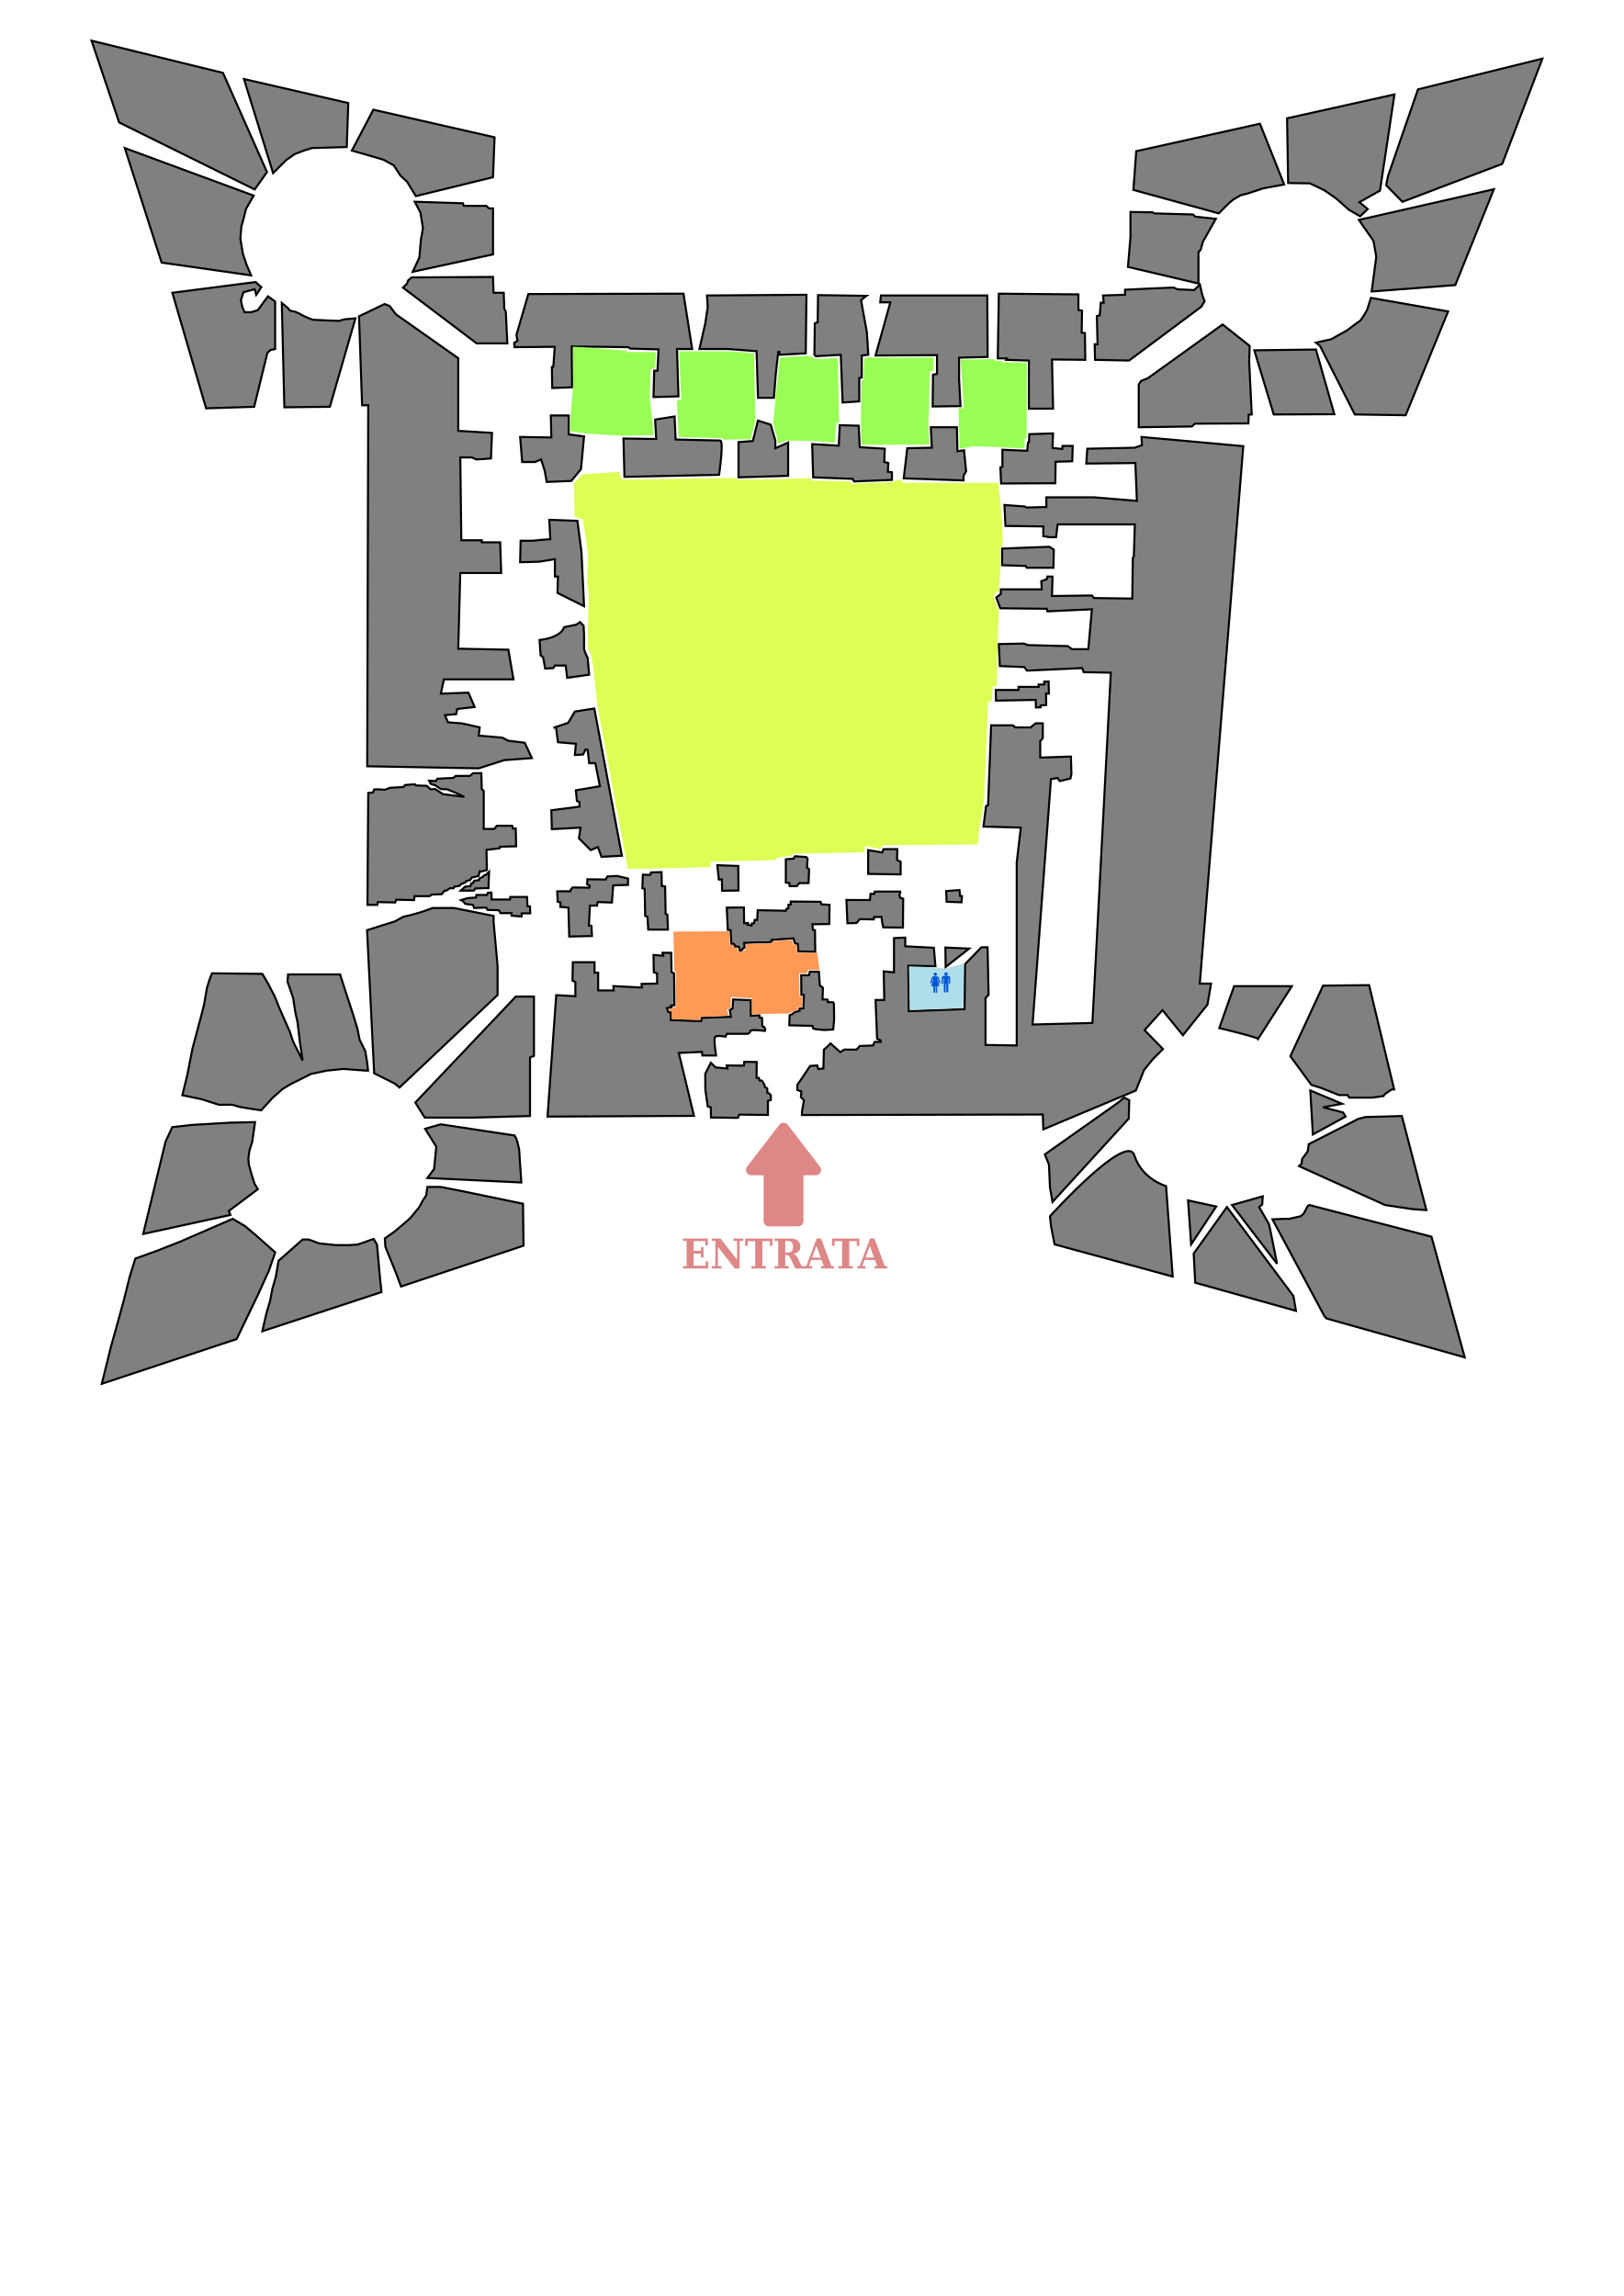
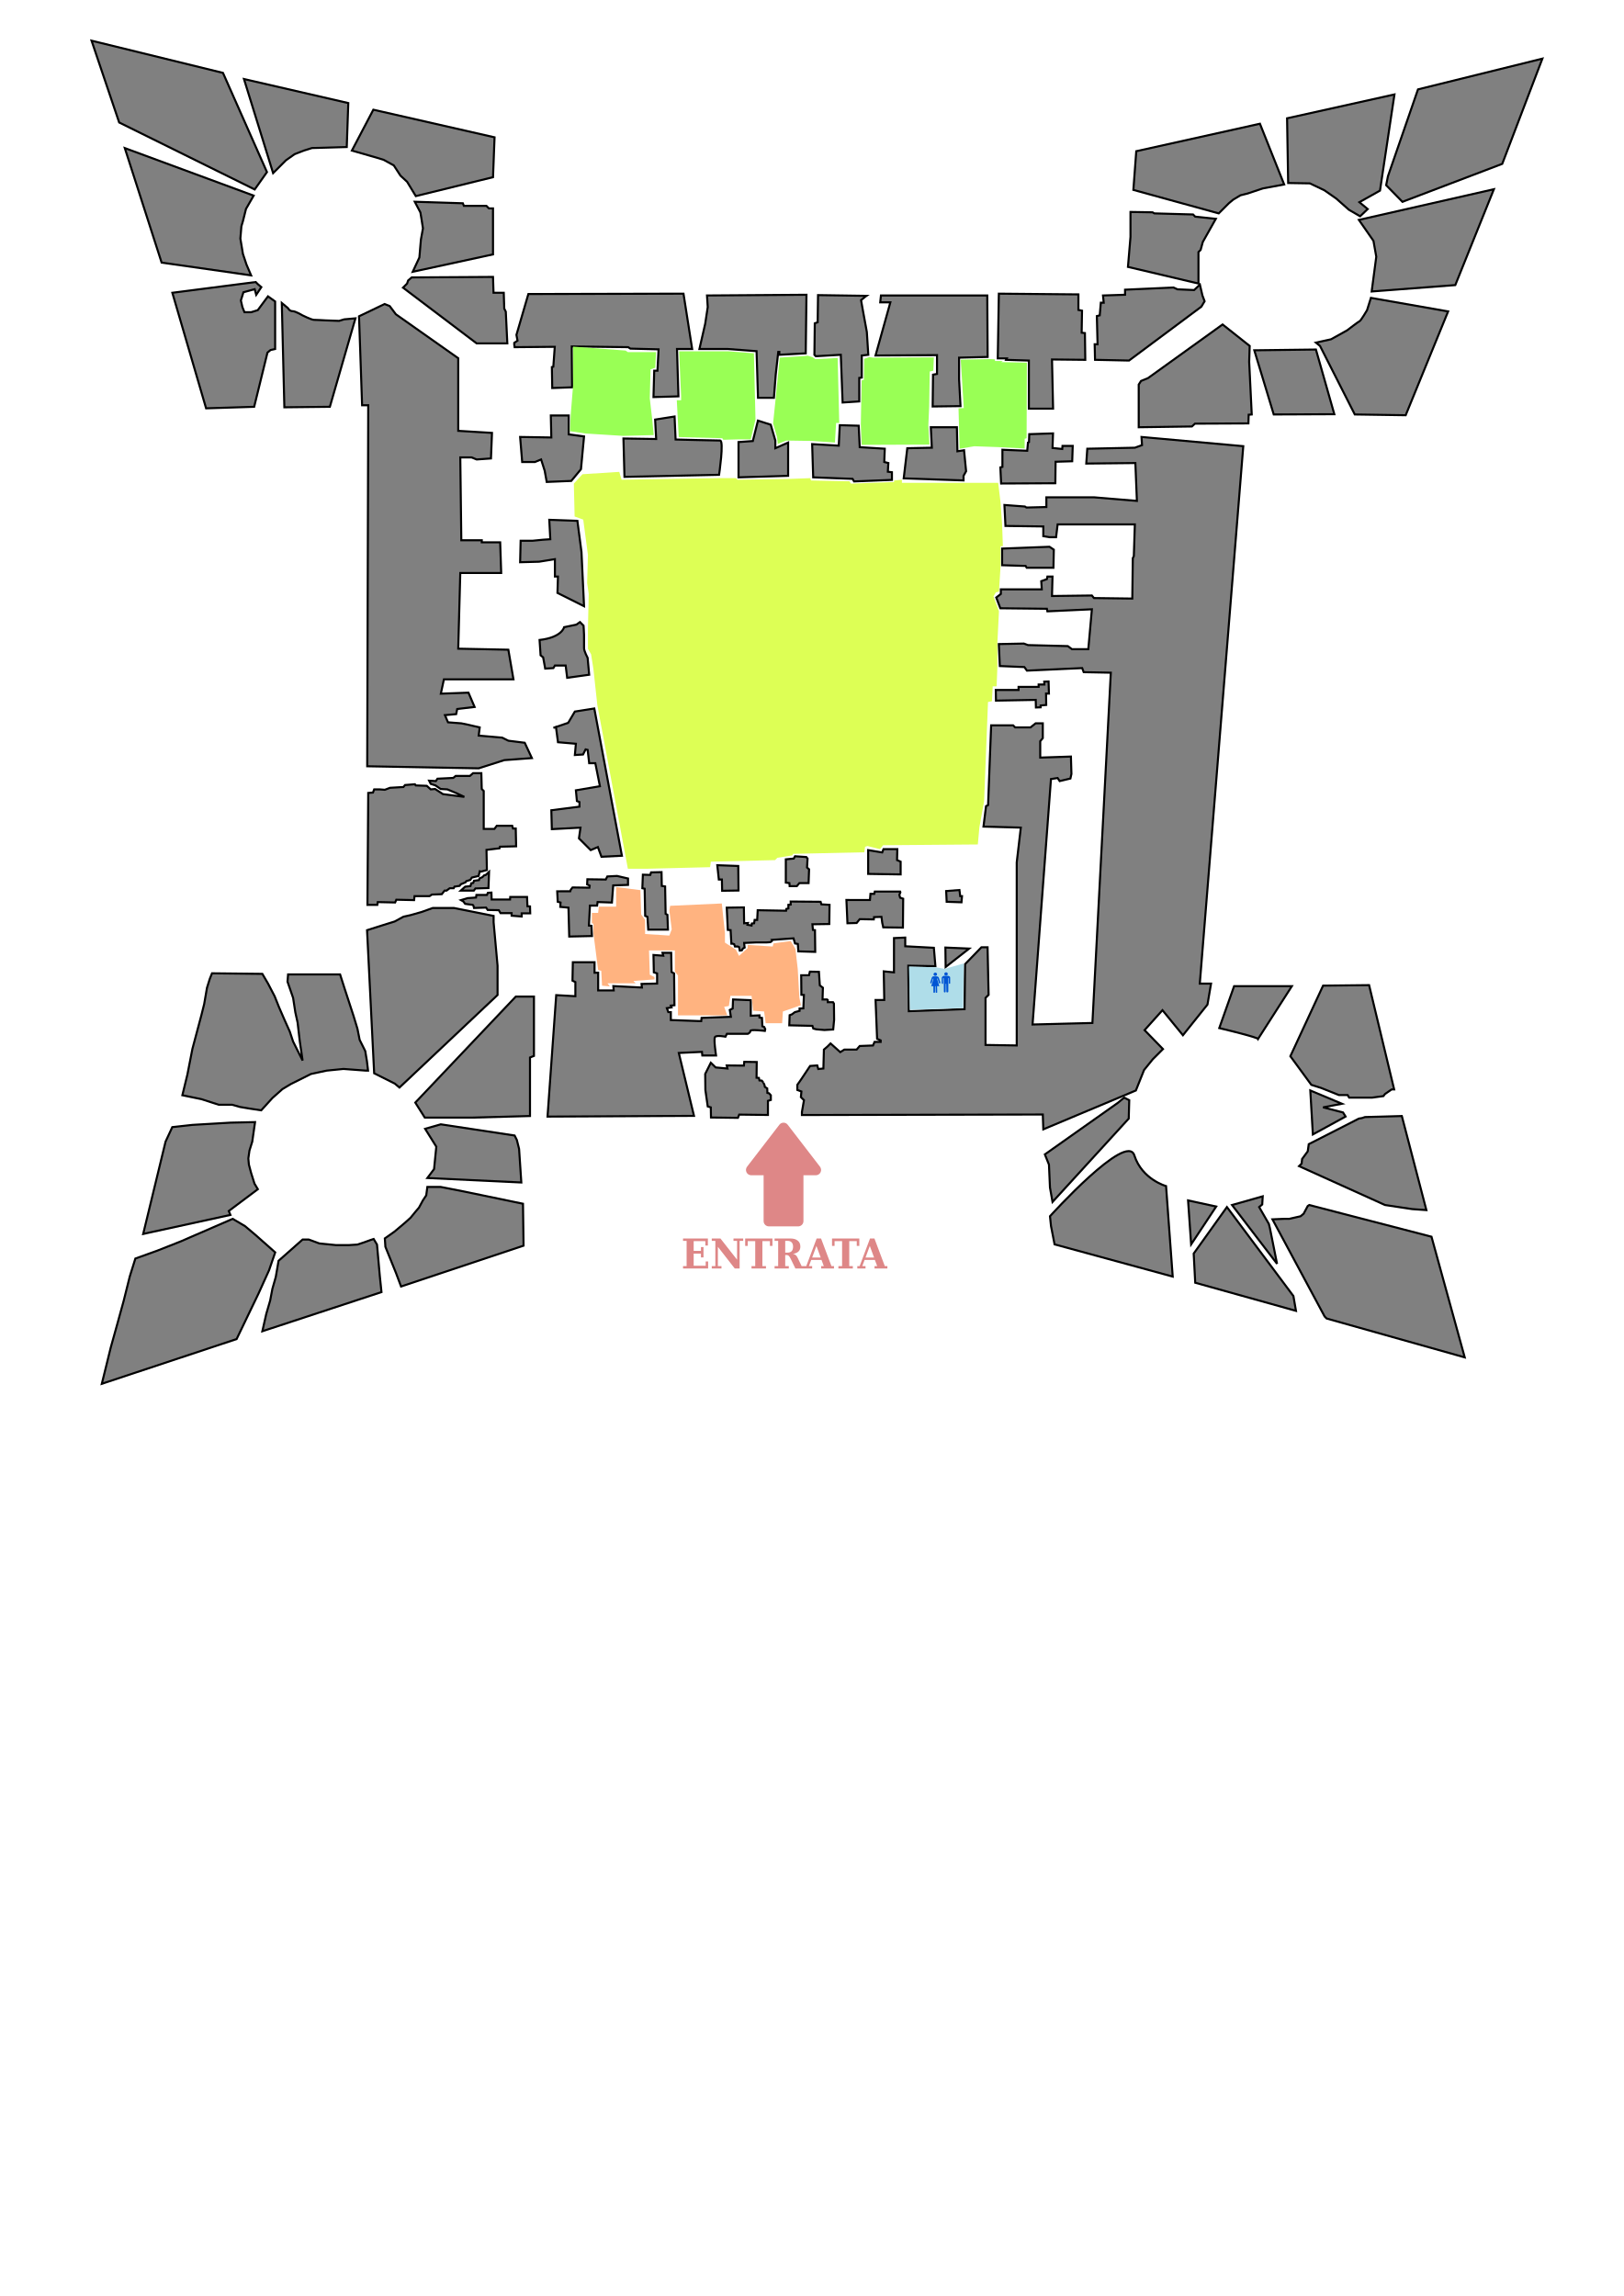
<svg xmlns="http://www.w3.org/2000/svg" width="210mm" height="297mm" viewBox="0 0 210 297" version="1.1" id="svg8">
-   <defs id="defs2" />
+   <defs id="defs2">
+     </defs>
  <g id="layer1" style="display:inline">
    <path style="fill:#808080;stroke:#000000;stroke-width:0.265px;stroke-linecap:butt;stroke-linejoin:miter;stroke-opacity:1" d="m 54.981,146.016 1.447,2.315 -0.289,2.894 -0.868,1.157 12.154,0.579 -0.289,-4.341 -0.289,-1.157 -0.289,-0.579 -9.549,-1.447 z" id="path75" />
    <path style="fill:#808080;stroke:#000000;stroke-width:0.265px;stroke-linecap:butt;stroke-linejoin:miter;stroke-opacity:1" d="m 55.271,153.539 h 1.736 l 2.604,0.506 8.03,1.664 0.072,5.426 -15.843,5.281 -0.651,-1.736 -1.375,-3.4 -0.072,-1.085 1.23,-0.868 1.375,-1.157 0.723,-0.651 0.651,-0.796 0.434,-0.506 0.506,-0.94 0.434,-0.651 z" id="path77" />
    <path style="fill:#808080;stroke:#000000;stroke-width:0.265px;stroke-linecap:butt;stroke-linejoin:miter;stroke-opacity:1" d="m 36.027,163.089 3.111,-2.749 h 0.796 l 1.375,0.506 2.17,0.217 h 1.592 l 1.157,-0.072 0.868,-0.289 0.796,-0.289 0.434,-0.145 0.434,0.723 0.362,4.051 0.217,2.098 -15.409,5.064 0.506,-2.243 0.506,-1.736 0.289,-1.519 0.434,-1.519 z" id="path79" />
    <path style="fill:#808080;stroke:#000000;stroke-width:0.265px;stroke-linecap:butt;stroke-linejoin:miter;stroke-opacity:1" d="m 30.095,157.663 1.592,0.94 1.375,1.157 2.532,2.243 -0.796,2.315 -1.375,3.038 -2.821,5.86 -17.435,5.787 1.157,-4.702 0.868,-3.111 0.796,-2.894 0.796,-3.183 0.723,-2.315 2.821,-1.013 3.111,-1.23 1.157,-0.506 z" id="path81" />
    <path style="fill:#808080;stroke:#000000;stroke-width:0.265px;stroke-linecap:butt;stroke-linejoin:miter;stroke-opacity:1" d="m 22.282,145.799 2.604,-0.289 4.919,-0.289 3.183,-0.072 -0.362,2.532 -0.362,1.157 -0.145,1.013 0.072,0.796 0.289,1.085 0.434,1.375 0.434,0.723 -3.762,2.821 0.217,0.506 -11.286,2.46 2.894,-11.937 z" id="path83" />
    <path style="fill:#808080;stroke:#000000;stroke-width:0.265px;stroke-linecap:butt;stroke-linejoin:miter;stroke-opacity:1" d="m 23.584,141.675 2.46,0.506 2.243,0.723 h 1.736 l 1.013,0.289 1.302,0.217 1.447,0.217 1.447,-1.592 1.302,-1.157 1.085,-0.651 2.604,-1.302 2.026,-0.434 2.17,-0.217 2.894,0.217 h 0.289 l -0.145,-1.23 -0.217,-1.302 -0.723,-1.447 -0.289,-1.447 -0.506,-1.664 -1.157,-3.545 -0.579,-1.809 h -6.728 l -0.072,0.94 0.723,2.098 0.289,1.881 0.289,1.302 0.289,2.46 0.362,2.46 -1.23,-2.46 -0.434,-1.302 -0.651,-1.447 -0.723,-1.664 -0.579,-1.447 -0.868,-1.664 -0.723,-1.23 -6.511,-0.072 -0.289,0.723 -0.362,1.157 -0.362,2.098 -0.362,1.447 -1.157,4.341 -0.651,3.328 z" id="path85" />
    <path style="fill:#808080;stroke:#000000;stroke-width:0.265px;stroke-linecap:butt;stroke-linejoin:miter;stroke-opacity:1" d="m 66.706,128.915 h 2.353 v 7.673 l -0.512,0.205 v 7.571 l -7.469,0.205 h -6.139 l -1.228,-1.944 z" id="path895" />
    <path style="fill:#808080;stroke:#000000;stroke-width:0.265px;stroke-linecap:butt;stroke-linejoin:miter;stroke-opacity:1" d="m 47.472,120.321 1.944,-0.614 1.637,-0.512 1.125,-0.614 0.921,-0.205 1.432,-0.409 1.432,-0.512 h 2.762 l 5.115,1.023 v 0.818 l 0.512,5.627 v 3.785 l -12.686,11.97 -0.614,-0.512 -2.66,-1.33 z" id="path897" />
    <path style="fill:#808080;stroke:#000000;stroke-width:0.265px;stroke-linecap:butt;stroke-linejoin:miter;stroke-opacity:1" d="m 59.595,115.206 h 1.688 l 0.205,-0.281 1.688,-0.051 0.077,-2.097 -0.435,0.409 -0.179,0.026 -0.256,0.256 -0.358,0.153 -0.077,0.23 -0.639,0.077 -0.102,0.281 -0.256,0.051 -0.102,0.358 -0.691,0.077 z" id="path899" />
    <path style="fill:#808080;stroke:#000000;stroke-width:0.265px;stroke-linecap:butt;stroke-linejoin:miter;stroke-opacity:1" d="m 59.621,116.434 0.691,-0.205 0.153,-0.051 1.1,-0.077 0.051,-0.333 h 1.356 l 0.128,-0.281 0.46,-0.026 0.026,0.895 h 2.379 l 0.026,-0.333 h 2.174 l 0.051,1.202 0.333,0.026 0.026,0.895 H 67.473 v 0.409 l -1.304,-0.102 v -0.333 h -1.432 l -0.23,-0.384 -1.432,-0.026 -0.205,-0.307 -1.56,0.051 c 0,0 -0.077,-0.409 -0.179,-0.409 -0.102,0 -0.972,-0.128 -0.972,-0.128 l -0.23,-0.307 z" id="path901" />
    <path style="fill:#808080;stroke:#000000;stroke-width:0.265px;stroke-linecap:butt;stroke-linejoin:miter;stroke-opacity:1" d="m 47.625,102.571 -0.102,14.477 h 1.279 l 0.051,-0.358 2.251,0.051 0.153,-0.358 2.302,0.051 0.051,-0.512 h 1.944 l 0.307,-0.205 1.279,-0.051 0.358,-0.46 h 0.256 l 0.409,-0.307 h 0.512 l 0.102,-0.205 0.665,-0.102 0.153,-0.205 0.614,-0.256 0.102,-0.153 0.512,-0.153 0.205,-0.307 0.87,-0.205 0.153,-0.614 0.153,0.051 0.767,-0.205 -0.051,-2.609 1.688,-0.205 0.051,-0.205 2.097,-0.051 -0.051,-2.302 H 66.348 L 66.245,106.817 h -1.995 l -0.307,0.409 h -1.381 v -4.911 l -0.256,-0.256 -0.051,-2.046 h -1.074 l -0.409,0.358 h -1.842 l -0.307,0.256 -2.046,0.102 -0.205,0.307 -0.87,-0.051 0.205,0.409 0.614,0.205 0.665,0.46 0.87,0.051 1.228,0.512 0.972,0.46 -2.762,-0.358 -1.023,-0.665 -0.563,0.051 -0.512,-0.46 -1.432,-0.051 -0.102,-0.153 -1.279,0.102 -0.205,0.256 -1.739,0.102 -0.665,0.256 -0.665,-0.051 H 48.392 l -0.153,0.409 z" id="path903" />
    <path style="fill:#808080;stroke:#000000;stroke-width:0.265px;stroke-linecap:butt;stroke-linejoin:miter;stroke-opacity:1" d="m 72.066,115.294 0.066,1.356 0.364,0.099 -0.033,0.562 1.058,0.099 0.099,3.737 2.943,-0.066 -0.066,-1.323 -0.331,-0.033 0.132,-2.58 h 0.926 l 0.066,-0.463 1.852,0.066 0.165,-2.216 1.918,-0.066 v -0.827 l -1.422,-0.331 -1.257,0.066 -0.198,0.397 -2.381,-0.033 -0.033,0.661 0.331,0.165 -0.033,0.265 -2.183,-0.033 -0.232,0.298 -0.066,0.198 z" id="path19" />
    <path style="fill:#808080;stroke:#000000;stroke-width:0.265px;stroke-linecap:butt;stroke-linejoin:miter;stroke-opacity:1" d="m 83.145,113.144 0.959,0.033 0.099,-0.331 1.356,-0.033 0.033,1.786 0.43,0.066 0.066,3.539 0.232,0.132 0.066,1.918 h -2.547 l -0.099,-1.654 -0.298,-0.132 -0.066,-3.506 -0.298,-0.066 z" id="path826" />
    <path style="fill:#808080;stroke:#000000;stroke-width:0.265px;stroke-linecap:butt;stroke-linejoin:miter;stroke-opacity:1" d="m 92.77,111.92 2.712,0.099 0.033,3.175 -2.117,0.033 -0.033,-1.455 h -0.397 z" id="path828" />
    <path style="fill:#808080;stroke:#000000;stroke-width:0.265px;stroke-linecap:butt;stroke-linejoin:miter;stroke-opacity:1" d="m 101.633,114.169 0.463,0.066 0.033,0.397 h 0.926 l 0.331,-0.397 h 1.191 l 0.066,-1.786 -0.265,-0.232 0.066,-1.158 -0.165,-0.198 -1.455,-0.099 -0.165,0.298 -1.025,0.099 z" id="path830" />
    <path style="fill:#808080;stroke:#000000;stroke-width:0.265px;stroke-linecap:butt;stroke-linejoin:miter;stroke-opacity:1" d="m 93.993,117.41 2.216,-0.033 0.033,2.051 0.496,-0.033 -0.066,0.232 0.529,0.099 0.033,-0.265 0.298,-0.033 0.066,-0.43 h 0.331 l 0.066,-1.257 3.671,0.066 0.033,-0.232 0.265,-0.066 v -0.463 l 0.298,-0.033 v -0.397 l 3.87,0.033 0.099,0.331 1.058,0.066 -0.033,2.48 -2.183,0.033 0.066,0.728 0.265,0.033 0.033,2.811 -2.183,-0.066 -0.066,-0.959 -0.364,-0.066 -0.198,-0.661 -2.778,0.198 c 0,0 0.066,0.099 -0.066,0.198 -0.132,0.099 -0.165,0.099 -0.165,0.099 l -0.463,0.033 h -1.356 l -1.554,0.066 0.033,0.397 0.033,0.198 -0.232,0.132 -0.132,0.232 -0.265,0.033 -0.099,-0.463 -0.165,-0.066 h -0.364 l -0.099,-0.298 -0.198,-0.066 h -0.165 l -0.099,-1.753 -0.364,-0.033 z" id="path832" />
    <path style="fill:#808080;stroke:#000000;stroke-width:0.265px;stroke-linecap:butt;stroke-linejoin:miter;stroke-opacity:1" d="m 71.936,128.725 2.479,0.14 v -1.824 l -0.374,-0.187 0.047,-2.385 h 2.806 v 1.356 h 0.468 v 2.292 h 2.011 l -0.047,-0.561 3.695,0.187 -0.047,-0.468 2.011,-0.047 v -1.31 l -0.421,-0.14 -0.047,-2.245 1.263,0.093 -0.094,-0.374 h 1.123 l 0.047,2.479 0.327,0.187 0.047,4.116 -0.468,0.047 0.094,0.234 -0.608,0.093 0.187,0.514 h 0.327 v 1.029 l 3.929,0.14 0.047,-0.421 3.789,-0.14 -0.14,-0.889 0.374,-0.187 0.047,-1.169 2.292,0.093 v 2.011 l 1.123,-0.047 v 0.281 l 0.327,0.047 0.047,1.076 0.234,0.093 0.14,0.281 -0.047,0.234 c 0,0 -1.871,-0.234 -1.871,0 0,0.234 -0.327,0.374 -0.327,0.374 h -2.713 l -0.187,0.374 c 0,0 -1.169,-0.234 -1.356,0.047 -0.187,0.281 0.14,2.385 0.14,2.385 h -1.777 l -0.047,-0.468 -2.993,0.14 1.964,8.138 -18.943,0.093 z" id="path834" />
    <path style="fill:#808080;stroke:#000000;stroke-width:0.265px;stroke-linecap:butt;stroke-linejoin:miter;stroke-opacity:1" d="m 91.206,138.921 0.725,-1.45 0.631,0.608 1.52,0.14 -0.094,-0.398 2.222,0.023 0.047,-0.491 1.614,0.023 -0.023,2.035 0.304,0.023 0.07,0.327 0.304,0.023 0.187,0.234 c 0,0 -0.023,-0.023 0.07,0.14 0.094,0.164 0.094,0.21 0.094,0.21 l 0.047,0.234 0.304,0.187 0.023,0.585 0.21,0.047 0.234,0.257 v 0.398 0.21 l -0.374,0.117 v 1.824 l -3.718,-0.047 -0.164,0.421 -3.485,-0.047 -0.023,-1.31 -0.398,-0.117 -0.304,-2.128 z" id="path836" />
    <path style="fill:#808080;stroke:#000000;stroke-width:0.265px;stroke-linecap:butt;stroke-linejoin:miter;stroke-opacity:1" d="m 102.127,131.321 -0.047,1.31 2.993,0.07 0.117,0.351 0.374,0.093 1.052,0.094 1.146,-0.07 0.117,-1.239 -0.023,-2.105 -0.117,-0.187 c 0,0 -0.164,0 -0.257,0 -0.093,0 -0.421,0 -0.421,0 v -0.281 l -0.094,-0.07 h -0.187 -0.257 -0.14 l 0.047,-1.52 -0.398,-0.304 -0.117,-1.754 -1.169,-0.023 -0.117,0.468 h -1.006 l 0.023,2.526 0.327,0.023 -0.07,1.731 -0.491,0.023 v 0.304 l -0.608,0.164 -0.374,0.281 z" id="path840" />
    <path style="fill:#808080;stroke:#000000;stroke-width:0.265px;stroke-linecap:butt;stroke-linejoin:miter;stroke-opacity:1" d="m 135.136,149.326 0.529,1.323 0.132,2.977 0.331,1.852 9.856,-10.782 0.066,-2.381 -0.661,-0.331 -0.794,0.661 z" id="path842" />
    <path style="fill:#808080;stroke:#000000;stroke-width:0.265px;stroke-linecap:butt;stroke-linejoin:miter;stroke-opacity:1" d="m 135.797,157.329 0.132,1.257 0.463,2.381 15.28,4.167 -0.86,-11.708 c 0,0 -3.109,-0.86 -4.101,-3.969 -0.992,-3.109 -10.914,7.871 -10.914,7.871 z" id="path844" />
    <path style="fill:#808080;stroke:#000000;stroke-width:0.265px;stroke-linecap:butt;stroke-linejoin:miter;stroke-opacity:1" d="m 153.657,155.279 0.397,5.689 3.241,-4.895 z" id="path846" />
    <path style="fill:#808080;stroke:#000000;stroke-width:0.265px;stroke-linecap:butt;stroke-linejoin:miter;stroke-opacity:1" d="m 158.684,156.139 8.599,11.509 0.331,1.918 -13.031,-3.638 -0.198,-3.77 z" id="path848" />
    <path style="fill:#808080;stroke:#000000;stroke-width:0.265px;stroke-linecap:butt;stroke-linejoin:miter;stroke-opacity:1" d="m 159.345,155.874 5.821,7.607 -0.926,-4.63 -0.132,-0.529 -1.257,-2.183 0.397,-0.331 0.066,-1.058 z" id="path850" />
    <path style="fill:#808080;stroke:#000000;stroke-width:0.265px;stroke-linecap:butt;stroke-linejoin:miter;stroke-opacity:1" d="m 171.318,170.294 -6.747,-12.568 1.521,-0.066 h 0.661 l 1.455,-0.331 0.397,-0.331 0.529,-0.992 0.198,-0.132 15.809,4.101 4.299,15.61 -17.859,-5.027 z" id="path852" />
    <path style="fill:#808080;stroke:#000000;stroke-width:0.265px;stroke-linecap:butt;stroke-linejoin:miter;stroke-opacity:1" d="m 169.267,148.003 -0.132,0.926 -0.728,0.992 -0.066,0.595 -0.331,0.331 11.113,5.027 3.506,0.529 1.852,0.132 -3.175,-12.171 -2.315,0.066 -2.447,0.066 -0.397,0.132 -0.397,0.066 z" id="path854" />
    <path style="fill:#808080;stroke:#000000;stroke-width:0.265px;stroke-linecap:butt;stroke-linejoin:miter;stroke-opacity:1" d="m 169.466,141.058 4.101,1.72 -2.447,0.463 2.58,0.661 0.331,0.529 -4.233,2.315 z" id="path856" />
    <path style="fill:#808080;stroke:#000000;stroke-width:0.265px;stroke-linecap:butt;stroke-linejoin:miter;stroke-opacity:1" d="m 171.119,127.498 5.953,-0.066 3.241,13.494 h -0.331 l -0.86,0.595 -0.198,0.265 -1.455,0.198 h -2.977 l -0.198,-0.331 h -1.124 l -2.315,-0.926 -1.257,-0.397 -2.712,-3.704 z" id="path858" />
    <path style="fill:#808080;stroke:#000000;stroke-width:0.265px;stroke-linecap:butt;stroke-linejoin:miter;stroke-opacity:1" d="m 157.692,132.988 c 4.961,1.191 5.027,1.389 5.027,1.389 l 4.366,-6.813 h -7.474 z" id="path860" />
    <path style="fill:#808080;stroke:#000000;stroke-width:0.265px;stroke-linecap:butt;stroke-linejoin:miter;stroke-opacity:1" d="m 109.471,116.418 0.132,3.01 1.191,-0.033 0.397,-0.496 1.819,0.033 0.033,-0.298 0.959,-0.033 0.099,0.761 0.132,0.595 2.547,0.033 0.033,-3.737 -0.397,-0.132 -0.099,-0.364 0.132,-0.331 -0.033,-0.099 h -3.274 l -0.066,0.298 h -0.496 l -0.066,0.794 z" id="path862" />
    <path style="fill:#808080;stroke:#000000;stroke-width:0.265px;stroke-linecap:butt;stroke-linejoin:miter;stroke-opacity:1" d="m 112.283,109.969 v 3.076 l 4.2,0.066 v -1.654 l -0.463,-0.198 0.033,-1.422 h -1.786 l -0.165,0.43 z" id="path864" />
    <path style="fill:#808080;stroke:#000000;stroke-width:0.265px;stroke-linecap:butt;stroke-linejoin:miter;stroke-opacity:1" d="m 122.37,115.261 0.066,1.389 1.918,0.066 0.066,-0.794 h -0.232 l -0.099,-0.794 z" id="path866" />
    <path style="fill:#808080;stroke:#000000;stroke-width:0.265px;stroke-linecap:butt;stroke-linejoin:miter;stroke-opacity:1" d="m 122.271,122.57 0.033,2.514 3.043,-2.381 z" id="path868" />
    <path style="fill:#808080;stroke:#000000;stroke-width:0.265px;stroke-linecap:butt;stroke-linejoin:miter;stroke-opacity:1" d="m 71.901,94.028 0.265,1.984 2.315,0.198 -0.132,1.455 1.058,-0.066 0.331,-0.661 0.265,0.066 0.198,1.72 h 0.794 l 0.595,2.977 -3.109,0.529 0.132,1.389 0.331,0.132 v 0.595 l -3.638,0.463 0.066,2.447 3.704,-0.198 -0.198,1.389 1.521,1.521 0.926,-0.397 0.463,1.257 2.646,-0.132 -3.572,-19.05 -2.514,0.397 -0.86,1.455 -1.918,0.661 z" id="path870" />
    <path style="fill:#808080;stroke:#000000;stroke-width:0.265px;stroke-linecap:butt;stroke-linejoin:miter;stroke-opacity:1" d="m 67.336,69.951 h 1.521 l 1.323,-0.132 0.992,-0.066 -0.132,-2.514 3.638,0.132 0.529,4.035 0.331,7.011 -3.44,-1.72 0.066,-2.117 h -0.397 v -2.249 l -2.051,0.331 -2.447,0.066 z" id="path872" />
    <path style="fill:#808080;stroke:#000000;stroke-width:0.265px;stroke-linecap:butt;stroke-linejoin:miter;stroke-opacity:1" d="m 69.784,82.783 c 2.91,-0.331 3.175,-1.654 3.175,-1.654 l 1.587,-0.331 0.463,-0.331 0.463,0.463 c 0,0 0.066,0.926 0.066,1.191 0,0.265 0,1.323 0,1.72 0,0.397 0.463,1.257 0.463,1.257 l 0.198,2.183 -2.844,0.397 -0.198,-1.587 h -1.389 l -0.198,0.331 -1.058,0.066 -0.265,-1.455 -0.331,-0.265 z" id="path876" />
    <path style="fill:#808080;stroke:#000000;stroke-width:0.265px;stroke-linecap:butt;stroke-linejoin:miter;stroke-opacity:1" d="m 67.27,56.523 4.035,0.066 -0.066,-2.844 h 2.315 v 2.447 l 1.984,0.265 -0.397,4.233 -1.257,1.521 -3.175,0.132 -0.265,-1.455 -0.463,-1.455 -0.794,0.331 H 67.535 Z" id="path900" />
    <path style="fill:#808080;stroke:#000000;stroke-width:0.265px;stroke-linecap:butt;stroke-linejoin:miter;stroke-opacity:1" d="m 80.632,56.722 0.132,4.961 12.237,-0.265 c 0,0 0.661,-4.432 0.132,-4.432 -0.529,0 -5.755,-0.132 -5.755,-0.132 l -0.132,-2.977 -2.514,0.397 0.132,2.514 z" id="path902" />
    <path style="fill:#808080;stroke:#000000;stroke-width:0.265px;stroke-linecap:butt;stroke-linejoin:miter;stroke-opacity:1" d="m 97.367,57.052 0.661,-2.646 1.654,0.529 0.595,2.051 v 0.992 l 1.654,-0.728 v 4.299 l -6.416,0.198 v -4.564 z" id="path904" />
    <path style="fill:#808080;stroke:#000000;stroke-width:0.265px;stroke-linecap:butt;stroke-linejoin:miter;stroke-opacity:1" d="m 105.04,57.449 3.44,0.198 0.132,-2.646 2.447,0.066 0.132,2.778 3.241,0.198 -0.066,1.72 0.529,0.132 -0.066,1.124 0.529,0.066 v 0.992 l -4.895,0.198 -0.198,-0.331 -5.093,-0.198 z" id="path908" />
    <path style="fill:#808080;stroke:#000000;stroke-width:0.265px;stroke-linecap:butt;stroke-linejoin:miter;stroke-opacity:1" d="m 117.343,57.978 -0.463,3.903 7.739,0.265 v -0.595 l 0.331,-0.595 -0.265,-2.712 -0.86,0.132 -0.066,-3.109 h -3.373 l 0.132,2.646 z" id="path910" />
    <path style="fill:#808080;stroke:#000000;stroke-width:0.265px;stroke-linecap:butt;stroke-linejoin:miter;stroke-opacity:1" d="m 129.646,58.177 v 2.216 l -0.265,0.066 0.099,2.084 7.011,-0.033 0.033,-2.778 2.15,-0.066 0.066,-1.984 h -1.323 l -0.033,0.397 -1.257,-0.132 0.066,-1.885 -3.076,0.099 -0.033,1.025 -0.132,0.066 -0.099,1.058 z" id="path855" />
    <path style="fill:#808080;stroke:#000000;stroke-width:0.265px;stroke-linecap:butt;stroke-linejoin:miter;stroke-opacity:1" d="m 128.787,89.249 h 2.947 v -0.398 h 2.596 v -0.304 h 0.748 l -0.023,-0.374 0.561,-0.023 0.047,1.567 h -0.374 l 0.023,1.473 -0.725,0.07 v 0.234 l -0.608,0.023 -0.023,-0.982 -5.145,0.094 z" id="path857" />
    <path style="fill:#808080;stroke:#000000;stroke-width:0.265px;stroke-linecap:butt;stroke-linejoin:miter;stroke-opacity:1" d="m 47.493,99.121 0.132,-46.699 h -0.794 l -0.397,-11.509 3.307,-1.587 0.661,0.265 0.794,1.058 8.07,5.689 v 9.393 l 4.366,0.265 -0.132,3.307 -1.852,0.132 -0.661,-0.265 h -1.455 l 0.132,10.716 h 2.646 v 0.265 h 2.381 l 0.132,3.969 h -5.292 l -0.265,9.79 6.482,0.132 0.661,3.836 h -8.996 l -0.397,1.852 3.572,-0.132 0.794,1.852 -2.249,0.265 -0.132,0.661 -1.455,0.132 0.397,0.926 1.72,0.132 0.661,0.132 1.72,0.397 -0.132,1.058 3.043,0.265 0.794,0.397 2.117,0.265 0.926,1.984 -3.572,0.265 -3.307,1.058 z" id="path861" />
    <path style="fill:#808080;stroke:#000000;stroke-width:0.265px;stroke-linecap:butt;stroke-linejoin:miter;stroke-opacity:1" d="m 36.446,39.193 0.794,0.661 c 0,0 0.198,0.397 0.595,0.397 0.397,0 1.257,0.529 1.257,0.529 0,0 1.191,0.595 1.521,0.595 0.331,0 1.455,0.066 1.455,0.066 l 1.786,0.066 0.661,-0.198 1.455,-0.132 -3.307,11.443 -5.887,0.066 z" id="path863" />
    <path style="fill:#808080;stroke:#000000;stroke-width:0.265px;stroke-linecap:butt;stroke-linejoin:miter;stroke-opacity:1" d="m 34.66,38.333 -1.323,1.786 -0.86,0.265 h -0.86 l -0.265,-0.661 -0.198,-0.86 0.331,-1.058 1.455,-0.397 0.198,0.728 0.661,-0.992 -0.463,-0.397 -0.265,-0.265 -10.782,1.389 4.366,14.949 6.218,-0.198 1.72,-7.011 0.397,-0.331 0.595,-0.132 v -6.152 z" id="path865" />
    <path style="fill:#808080;stroke:#000000;stroke-width:0.265px;stroke-linecap:butt;stroke-linejoin:miter;stroke-opacity:1" d="m 53.247,35.886 10.517,-0.066 0.066,2.051 h 1.323 l 0.066,2.051 0.198,0.397 0.198,4.101 h -3.969 l -9.525,-7.21 0.529,-0.529 0.132,-0.397 z" id="path867" />
    <path style="fill:#808080;stroke:#000000;stroke-width:0.265px;stroke-linecap:butt;stroke-linejoin:miter;stroke-opacity:1" d="m 53.644,26.096 0.728,1.389 0.132,0.794 0.198,1.257 -0.265,1.455 -0.198,2.315 -0.86,1.852 10.385,-2.249 V 26.956 H 63.235 L 62.905,26.625 H 59.994 l -0.132,-0.331 z" id="path869" />
    <path style="fill:#808080;stroke:#000000;stroke-width:0.265px;stroke-linecap:butt;stroke-linejoin:miter;stroke-opacity:1" d="m 48.286,14.19 15.677,3.572 -0.198,5.159 -9.988,2.447 -1.124,-1.852 -0.86,-0.794 -0.86,-1.323 -1.323,-0.728 -0.86,-0.265 -3.241,-0.926 z" id="path871" />
    <path style="fill:#808080;stroke:#000000;stroke-width:0.265px;stroke-linecap:butt;stroke-linejoin:miter;stroke-opacity:1" d="m 31.552,10.221 13.494,3.109 -0.198,5.689 -4.498,0.132 -1.058,0.331 -1.191,0.463 -1.124,0.794 -0.86,0.86 -0.794,0.794 z" id="path873" />
    <path style="fill:#808080;stroke:#000000;stroke-width:0.265px;stroke-linecap:butt;stroke-linejoin:miter;stroke-opacity:1" d="m 11.84,5.26 3.572,10.583 17.529,8.665 1.587,-2.249 -5.689,-12.832 z" id="path875" />
    <path style="fill:#808080;stroke:#000000;stroke-width:0.265px;stroke-linecap:butt;stroke-linejoin:miter;stroke-opacity:1" d="m 20.902,33.968 11.576,1.654 -0.595,-1.389 -0.463,-1.389 -0.331,-1.984 0.132,-1.587 0.198,-0.661 0.397,-1.587 0.992,-1.72 -16.669,-6.152 z" id="path877" />
    <path style="fill:#808080;stroke:#000000;stroke-width:0.265px;stroke-linecap:butt;stroke-linejoin:miter;stroke-opacity:1" d="m 68.334,38.034 20.065,-0.047 1.123,7.156 h -1.964 l 0.187,6.127 -3.227,0.094 0.094,-3.414 h 0.421 l 0.14,-2.76 -3.648,-0.094 -0.281,-0.187 -7.296,-0.094 0.047,5.285 -2.572,0.094 -0.047,-2.713 0.187,-0.047 0.187,-2.572 -5.192,0.047 -0.047,-0.327 v -0.234 l 0.421,-0.281 -0.14,-0.748 z" id="path879" />
    <path style="fill:#808080;stroke:#000000;stroke-width:0.265px;stroke-linecap:butt;stroke-linejoin:miter;stroke-opacity:1" d="m 91.44,38.221 0.094,1.497 -0.327,2.152 -0.748,3.274 h 3.648 l 3.742,0.281 0.187,6.034 h 2.058 l 0.234,-2.993 0.327,-2.947 h 0.14 v 0.374 l 3.414,-0.187 0.093,-7.577 z" id="path881" />
    <path style="fill:#808080;stroke:#000000;stroke-width:0.265px;stroke-linecap:butt;stroke-linejoin:miter;stroke-opacity:1" d="m 105.799,38.174 6.267,0.094 -0.14,0.094 -0.561,0.468 0.234,1.31 0.514,2.806 0.187,2.947 -0.842,0.094 v 2.853 l -0.327,0.047 v 3.04 l -2.152,0.14 -0.234,-6.174 -3.227,0.187 -0.187,-0.187 0.047,-4.069 0.374,-0.14 z" id="path883" />
    <path style="fill:#808080;stroke:#000000;stroke-width:0.265px;stroke-linecap:butt;stroke-linejoin:miter;stroke-opacity:1" d="m 113.937,38.221 h 13.751 l 0.047,7.951 -3.695,0.094 v 2.806 l 0.187,3.461 -3.601,0.047 0.047,-4.116 0.514,-0.094 v -2.432 l -7.951,0.047 1.918,-6.876 h -1.31 z" id="path885" />
    <path style="fill:#808080;stroke:#000000;stroke-width:0.265px;stroke-linecap:butt;stroke-linejoin:miter;stroke-opacity:1" d="m 129.185,37.987 10.29,0.094 v 2.011 l 0.468,0.094 -0.047,2.853 0.421,0.047 0.047,3.461 -4.303,-0.047 0.14,6.361 h -3.134 v -6.221 l -2.947,-0.094 0.093,-0.187 h -1.169 z" id="path887" />
    <path style="fill:#808080;stroke:#000000;stroke-width:0.265px;stroke-linecap:butt;stroke-linejoin:miter;stroke-opacity:1" d="m 142.655,38.221 2.853,-0.094 v -0.655 l 6.267,-0.281 0.514,0.234 2.152,0.094 0.748,-0.702 0.327,1.403 0.281,0.748 -0.421,0.702 -9.354,6.969 -4.397,-0.094 -0.047,-2.011 h 0.374 l -0.093,-3.648 0.374,-0.094 0.14,-1.637 h 0.374 z" id="path889" />
    <path style="fill:#808080;stroke:#000000;stroke-width:0.265px;stroke-linecap:butt;stroke-linejoin:miter;stroke-opacity:1" d="m 145.882,34.526 9.121,2.152 V 32.608 l 0.281,-0.281 0.281,-1.029 1.684,-2.993 -2.666,-0.281 -0.281,-0.281 -5.005,-0.14 -0.234,-0.14 -2.853,-0.047 v 3.227 z" id="path891" />
    <path style="fill:#808080;stroke:#000000;stroke-width:0.265px;stroke-linecap:butt;stroke-linejoin:miter;stroke-opacity:1" d="m 157.622,27.604 1.31,-1.31 0.561,-0.468 0.935,-0.561 0.935,-0.234 1.964,-0.655 2.76,-0.514 -3.134,-7.858 -15.996,3.555 -0.374,5.005 z" id="path893" />
    <path style="fill:#808080;stroke:#000000;stroke-width:0.265px;stroke-linecap:butt;stroke-linejoin:miter;stroke-opacity:1" d="m 166.462,15.302 0.14,8.372 2.806,0.047 1.871,0.889 1.543,1.076 1.637,1.45 1.45,0.842 0.982,-0.935 -1.076,-0.889 2.666,-1.497 1.871,-12.441 z" id="path896" />
    <path style="fill:#808080;stroke:#000000;stroke-width:0.265px;stroke-linecap:butt;stroke-linejoin:miter;stroke-opacity:1" d="m 183.394,11.561 16.09,-3.976 -5.192,13.611 -12.909,4.911 -2.105,-2.152 0.234,-1.169 z" id="path898" />
    <path style="fill:#808080;stroke:#000000;stroke-width:0.265px;stroke-linecap:butt;stroke-linejoin:miter;stroke-opacity:1" d="m 175.749,28.444 1.885,2.712 0.364,2.051 -0.595,4.498 10.815,-0.827 4.994,-12.402 z" id="path905" />
    <path style="fill:#808080;stroke:#000000;stroke-width:0.265px;stroke-linecap:butt;stroke-linejoin:miter;stroke-opacity:1" d="m 170.722,44.749 4.498,8.864 6.582,0.099 5.49,-13.428 -9.988,-1.753 -0.496,1.587 c 0,0 -0.794,1.356 -0.959,1.422 -0.165,0.066 -1.621,1.191 -1.621,1.191 l -2.084,1.158 -1.951,0.43 z" id="path907" />
    <path style="fill:#808080;stroke:#000000;stroke-width:0.265px;stroke-linecap:butt;stroke-linejoin:miter;stroke-opacity:1" d="m 162.223,45.312 7.971,-0.099 2.381,8.367 -7.838,0.033 z" id="path909" />
    <path style="fill:#808080;stroke:#000000;stroke-width:0.265px;stroke-linecap:butt;stroke-linejoin:miter;stroke-opacity:1" d="m 158.122,41.971 3.506,2.778 -0.066,2.051 0.331,6.813 -0.397,0.033 -0.033,1.124 -6.912,0.033 -0.397,0.364 -6.879,0.099 v -5.523 l 0.298,-0.463 0.893,-0.364 z" id="path911" />
    <path style="fill:#808080;stroke:#000000;stroke-width:0.265px;stroke-linecap:butt;stroke-linejoin:miter;stroke-opacity:1" d="m 115.623,121.346 1.455,-0.066 v 1.124 l 3.704,0.198 0.198,2.381 -3.506,-0.066 0.066,5.887 7.21,-0.265 0.066,-5.821 2.117,-2.183 h 0.794 l 0.132,6.152 -0.397,0.397 v 6.085 l 4.035,0.066 v -23.68 l 0.529,-4.498 -4.829,-0.132 0.331,-2.646 0.265,-0.132 0.198,-5.226 0.198,-5.093 h 2.844 l 0.265,0.265 h 1.984 l 0.661,-0.529 h 0.926 v 1.918 l -0.331,0.397 v 2.117 l 3.969,-0.132 0.066,2.249 -0.132,0.595 -1.389,0.331 -0.265,-0.397 -0.86,0.132 -2.381,31.75 7.739,-0.198 2.381,-45.31 -3.506,-0.066 -0.198,-0.529 -7.144,0.331 -0.331,-0.463 -3.175,-0.132 -0.132,-2.844 3.241,-0.066 0.529,0.198 5.159,0.132 0.529,0.397 h 2.117 l 0.463,-5.159 -5.755,0.265 -0.066,-0.331 -6.019,-0.066 -0.529,-1.389 0.595,-0.463 v -0.595 h 5.292 l -0.066,-1.058 0.728,-0.265 0.066,-0.331 h 0.661 l -0.066,2.514 5.159,-0.066 0.265,0.331 4.961,0.066 0.066,-5.226 0.132,-0.265 0.132,-4.101 h -9.988 l -0.198,1.654 h -0.86 l -0.794,-0.132 v -1.257 l -4.895,-0.066 -0.132,-2.712 2.646,0.198 0.198,0.132 2.58,-0.066 v -1.257 h 6.152 l 5.556,0.463 -0.198,-4.895 -6.35,0.066 0.132,-1.918 6.152,-0.132 0.926,-0.331 -0.066,-1.058 13.163,1.191 -5.622,69.519 h 1.455 l -0.463,2.712 -3.175,3.969 -2.646,-3.241 -2.315,2.58 2.381,2.447 -1.323,1.323 -1.124,1.389 -0.529,1.323 -0.529,1.323 -11.972,5.027 -0.066,-1.918 -31.155,0.066 v -0.397 l 0.265,-1.521 -0.397,-0.397 0.066,-0.728 -0.529,-0.198 v -0.661 l 0.463,-0.661 1.191,-1.786 0.926,-0.066 0.132,0.463 0.661,-0.066 0.066,-2.447 0.463,-0.397 0.397,-0.397 1.257,1.124 0.529,-0.331 h 1.587 l 0.397,-0.463 1.72,-0.066 0.198,-0.463 h 0.794 v -0.198 l -0.463,-0.198 -0.198,-5.027 h 1.124 l -0.066,-3.704 1.323,0.132 z" id="path919" />
    <path style="fill:#808080;stroke:#000000;stroke-width:0.265px;stroke-linecap:butt;stroke-linejoin:miter;stroke-opacity:1" d="m 129.606,70.961 v 2.152 l 3.04,0.093 0.14,0.234 h 3.461 l 0.047,-2.339 -0.561,-0.374 z" id="path921" />
  </g>
  <g id="layer2">
-     <path style="fill:#ff9955;stroke:none;stroke-width:0.265px;stroke-linecap:butt;stroke-linejoin:miter;stroke-opacity:1" d="m 87.102,120.503 0.101,5.064 0.203,0.203 0.034,4.49 -0.405,0.034 0.034,0.203 -0.574,0.034 0.034,0.304 h 0.338 l 0.068,1.013 3.646,0.068 v -0.371 l 3.68,-0.169 -0.236,-0.776 0.506,-0.27 v -1.35 l 2.735,0.135 0.034,2.059 4.659,-0.068 0.709,-0.304 0.574,-0.169 -0.034,-0.169 -0.034,-0.203 h 0.608 v -1.418 h -0.371 l -0.068,-2.937 h 1.013 l 0.203,-0.473 1.418,0.068 -0.27,-2.262 h -2.633 l -0.034,-1.047 h -0.439 l -0.135,-0.608 -2.465,0.169 -0.169,0.169 -0.27,0.135 -3.106,0.068 0.068,0.574 -0.439,0.371 -0.641,0.034 -0.034,-0.473 -0.439,-0.034 -0.169,-0.338 -0.405,-0.034 -0.068,-1.722 -0.27,-0.034 z" id="path924" />
    <path style="fill:#afdde9;stroke:none;stroke-width:0.265px;stroke-linecap:butt;stroke-linejoin:miter;stroke-opacity:1" d="m 117.554,125.026 0.135,5.604 6.887,-0.236 0.068,-5.773 -2.465,0.709 -1.114,-0.203 z" id="path930" />
    <path style="fill:#0055d4;stroke:none;stroke-width:0.265px;stroke-linecap:butt;stroke-linejoin:miter;stroke-opacity:1" d="m 120.719,127.567 h -0.279 l 0.295,-0.971 h -0.076 l -0.177,0.574 -0.051,0.034 h -0.034 -0.025 l -0.025,-0.017 -0.017,-0.025 -0.017,-0.025 0.008,-0.059 0.194,-0.625 c 0,0 0.11,-0.186 0.211,-0.16 0.101,0.025 0.447,0 0.447,0 l 0.143,0.051 0.093,0.101 0.211,0.65 c 0,0 -0.017,0.219 -0.194,0.059 -0.177,-0.16 0.008,0.008 0.008,0.008 l -0.169,-0.591 -0.076,0.017 0.295,0.987 -0.287,-0.017 0.017,0.827 -0.025,0.017 -0.034,0.008 -0.068,0.017 -0.068,-0.051 -0.017,-0.81 h -0.068 l -0.008,0.793 -0.068,0.068 -0.059,0.008 -0.034,-0.025 -0.042,-0.042 z" id="path997" />
    <ellipse style="opacity:1;fill:#0055d4;fill-opacity:1;stroke:none;stroke-width:0.281;stroke-opacity:1" id="path999" cx="120.963" cy="126.027" rx="0.228" ry="0.215" />
    <ellipse style="opacity:1;fill:#0055d4;fill-opacity:1;stroke:none;stroke-width:0.281;stroke-opacity:1" id="path999-3" cx="122.356" cy="125.989" rx="0.228" ry="0.215" />
    <path style="fill:#0055d4;stroke:none;stroke-width:0.265px;stroke-linecap:butt;stroke-linejoin:miter;stroke-opacity:1" d="m 122.061,126.225 h 0.574 l 0.076,0.034 0.135,0.068 0.025,0.059 0.017,0.068 v 0.76 l -0.017,0.025 -0.034,0.017 -0.084,-0.025 -0.034,-0.025 v -0.675 h -0.068 v 1.739 l -0.017,0.034 -0.025,0.042 -0.051,0.025 h -0.084 l -0.051,-0.017 -0.017,-0.059 -0.008,-0.017 -0.017,-1.03 -0.068,0.008 -0.008,1.021 -0.034,0.076 -0.051,0.017 -0.068,0.008 -0.076,-0.068 -0.017,-1.772 -0.093,-0.008 0.008,0.684 -0.008,0.008 -0.042,0.051 -0.042,0.008 -0.025,-0.025 -0.034,-0.034 -0.025,-0.042 v -0.684 l 0.025,-0.076 0.042,-0.068 0.034,-0.042 0.042,-0.017 z" id="path1016" />
    <g id="g1019" transform="matrix(-0.04534274,0,0,-0.04568421,107.9947,158.6386)" style="fill:#de8787">
      <path id="path964" d="m 252.469,153.155 c -2.52,-5.141 -7.745,-8.399 -13.47,-8.399 H 203.652 V 15 c 0,-8.284 -6.716,-15 -15,-15 h -83.656 c -8.284,0 -15,6.716 -15,15 V 144.756 H 54.65 c -5.725,0 -10.95,3.259 -13.47,8.399 -2.52,5.141 -1.893,11.267 1.615,15.791 L 134.97,287.84 c 2.841,3.665 7.218,5.81 11.855,5.81 4.637,0 9.014,-2.145 11.854,-5.81 l 92.175,-118.894 c 3.508,-4.524 4.135,-10.65 1.615,-15.791 z" style="fill:#de8787" />
      <g id="g966" style="fill:#de8787" />
      <g id="g968" style="fill:#de8787" />
      <g id="g970" style="fill:#de8787" />
      <g id="g972" style="fill:#de8787" />
      <g id="g974" style="fill:#de8787" />
      <g id="g976" style="fill:#de8787" />
      <g id="g978" style="fill:#de8787" />
      <g id="g980" style="fill:#de8787" />
      <g id="g982" style="fill:#de8787" />
      <g id="g984" style="fill:#de8787" />
      <g id="g986" style="fill:#de8787" />
      <g id="g988" style="fill:#de8787" />
      <g id="g990" style="fill:#de8787" />
      <g id="g992" style="fill:#de8787" />
      <g id="g994" style="fill:#de8787" />
    </g>
    <text xml:space="preserve" style="font-style:normal;font-variant:normal;font-weight:bold;font-stretch:normal;font-size:5.113px;line-height:1.25;font-family:'DejaVu Serif';-inkscape-font-specification:'DejaVu Serif, Bold';font-variant-ligatures:normal;font-variant-caps:normal;font-variant-numeric:normal;font-feature-settings:normal;text-align:start;letter-spacing:0px;word-spacing:0px;writing-mode:lr-tb;text-anchor:start;fill:#de8787;fill-opacity:1;stroke:none;stroke-width:0.128" x="92.098" y="156.995" id="text1023" transform="scale(0.956767,1.045187)">
      <tspan id="tspan1021" x="92.098" y="156.995" style="font-style:normal;font-variant:normal;font-weight:bold;font-stretch:normal;font-size:5.113px;font-family:'DejaVu Serif';-inkscape-font-specification:'DejaVu Serif, Bold';font-variant-ligatures:normal;font-variant-caps:normal;font-variant-numeric:normal;font-feature-settings:normal;text-align:start;writing-mode:lr-tb;text-anchor:start;fill:#de8787;stroke-width:0.128">ENTRATA</tspan>
    </text>
    <path style="fill:#ddff55;stroke:none;stroke-width:0.265px;stroke-linecap:butt;stroke-linejoin:miter;stroke-opacity:1" d="m 74.218,62.558 1.114,-1.215 4.759,-0.304 0.304,1.013 12.555,-0.203 h 2.228 l 0.203,0.203 6.683,-0.101 2.734,-0.101 0.101,0.304 4.961,0.101 0.203,0.304 5.569,-0.203 v -0.203 l 1.013,-0.101 v 0.405 h 7.898 4.556 l 0.304,2.531 0.203,2.835 0.101,2.835 h -0.304 v 2.633 l -0.203,3.24 -0.405,0.101 -0.304,0.506 0.709,1.924 -0.203,4.05 v 3.139 l -0.101,2.531 h -0.506 l -0.101,1.924 -0.506,0.101 -0.506,12.859 -0.608,3.341 -0.203,2.228 -12.252,0.101 -0.405,0.506 -1.62,-0.405 -0.304,0.101 -0.101,0.709 -9.214,0.203 -0.101,0.203 -1.924,0.304 -0.304,0.304 -8.303,0.203 -0.101,0.709 -8.1,0.203 H 81.205 l -3.949,-21.162 -0.506,-4.658 -0.304,-1.924 -0.405,-0.709 v -2.734 l 0.101,-4.354 -0.203,-1.418 0.101,-3.645 -0.608,-4.556 -1.114,-0.405 z" id="path1027" />
    <path style="fill:#99ff55;stroke:none;stroke-width:0.265px;stroke-linecap:butt;stroke-linejoin:miter;stroke-opacity:1" d="m 74.117,44.839 v 5.063 l -0.304,3.746 -0.101,2.126 2.025,0.304 4.86,0.304 3.949,-0.101 -0.203,-2.126 -0.304,-2.633 0.101,-3.746 0.608,-0.203 0.101,-2.025 H 81.205 l -0.304,-0.203 z" id="path1029" />
    <path style="fill:#99ff55;stroke:none;stroke-width:0.265px;stroke-linecap:butt;stroke-linejoin:miter;stroke-opacity:1" d="m 87.837,45.446 0.253,5.822 v 0.506 h -0.557 l 0.253,4.759 5.62,0.152 0.152,0.203 1.823,-0.051 h 1.721 l 0.608,-2.582 -0.203,-8.556 -3.291,-0.253 z" id="path1031" />
    <path style="fill:#99ff55;stroke:none;stroke-width:0.265px;stroke-linecap:butt;stroke-linejoin:miter;stroke-opacity:1" d="m 100.848,46.256 c -0.557,5.569 -0.557,5.569 -0.557,5.569 l -0.304,2.936 0.506,1.772 0.101,0.81 -0.051,0.101 1.164,-0.456 3.291,0.051 2.987,0.203 0.152,-2.531 h 0.405 l -0.203,-8.404 -2.886,0.152 -0.354,-0.253 -0.658,-0.203 -0.405,0.051 z" id="path1033" />
    <path style="fill:#99ff55;stroke:none;stroke-width:0.265px;stroke-linecap:butt;stroke-linejoin:miter;stroke-opacity:1" d="m 111.762,46.412 0.68,-0.215 0.501,0.072 7.84,-0.036 -0.072,1.718 -0.465,0.107 -0.072,4.511 -0.107,2.434 0.143,2.506 -8.771,0.036 -0.107,-2.613 0.107,-5.728 0.286,-0.072 z" id="path1035" />
    <path style="fill:#99ff55;stroke:none;stroke-width:0.265px;stroke-linecap:butt;stroke-linejoin:miter;stroke-opacity:1" d="m 124.256,46.519 3.83,-0.072 0.573,0.036 0.036,0.215 h 1.002 l -0.215,0.143 3.329,0.072 -0.036,9.773 -0.251,0.072 v 1.253 l -3.472,-0.179 -3.043,-0.107 -1.897,0.322 -0.143,-5.227 0.68,-0.036 z" id="path1037" />
+     <path style="fill:#ffb380;stroke:none;stroke-width:0.265px;stroke-linecap:butt;stroke-linejoin:miter;stroke-opacity:1" d="m 79.686,114.745 v 2.531 h -2.228 l -0.101,0.81 H 76.547 v 1.316 l 0.203,0.101 v 1.215 l 0.608,4.759 0.405,0.101 0.101,1.924 1.013,0.101 -0.304,-0.405 h 3.645 l -0.304,-0.304 2.734,-0.203 v -0.304 l -0.608,-0.304 -0.101,-3.139 h 3.341 v 2.734 l 0.405,0.506 v 5.164 h 6.379 l -0.405,-1.114 0.608,-0.101 0.203,-1.316 h 2.734 l 0.203,1.924 1.418,0.101 0.203,1.519 h 2.126 l 0.101,-1.519 2.329,-0.81 -0.203,-1.013 -0.203,-3.645 -0.304,-2.633 -0.608,-1.013 -2.228,0.304 -0.101,0.405 -3.24,-0.203 v 0.405 l -1.114,1.013 -0.405,-0.81 -1.418,-0.911 v -1.215 l -0.405,-3.848 -6.683,0.304 -0.101,0.608 0.304,2.43 -0.304,0.81 -3.139,-0.203 v -1.823 l -0.506,-0.709 -0.101,-3.139 z" id="path107" />
  </g>
</svg>
